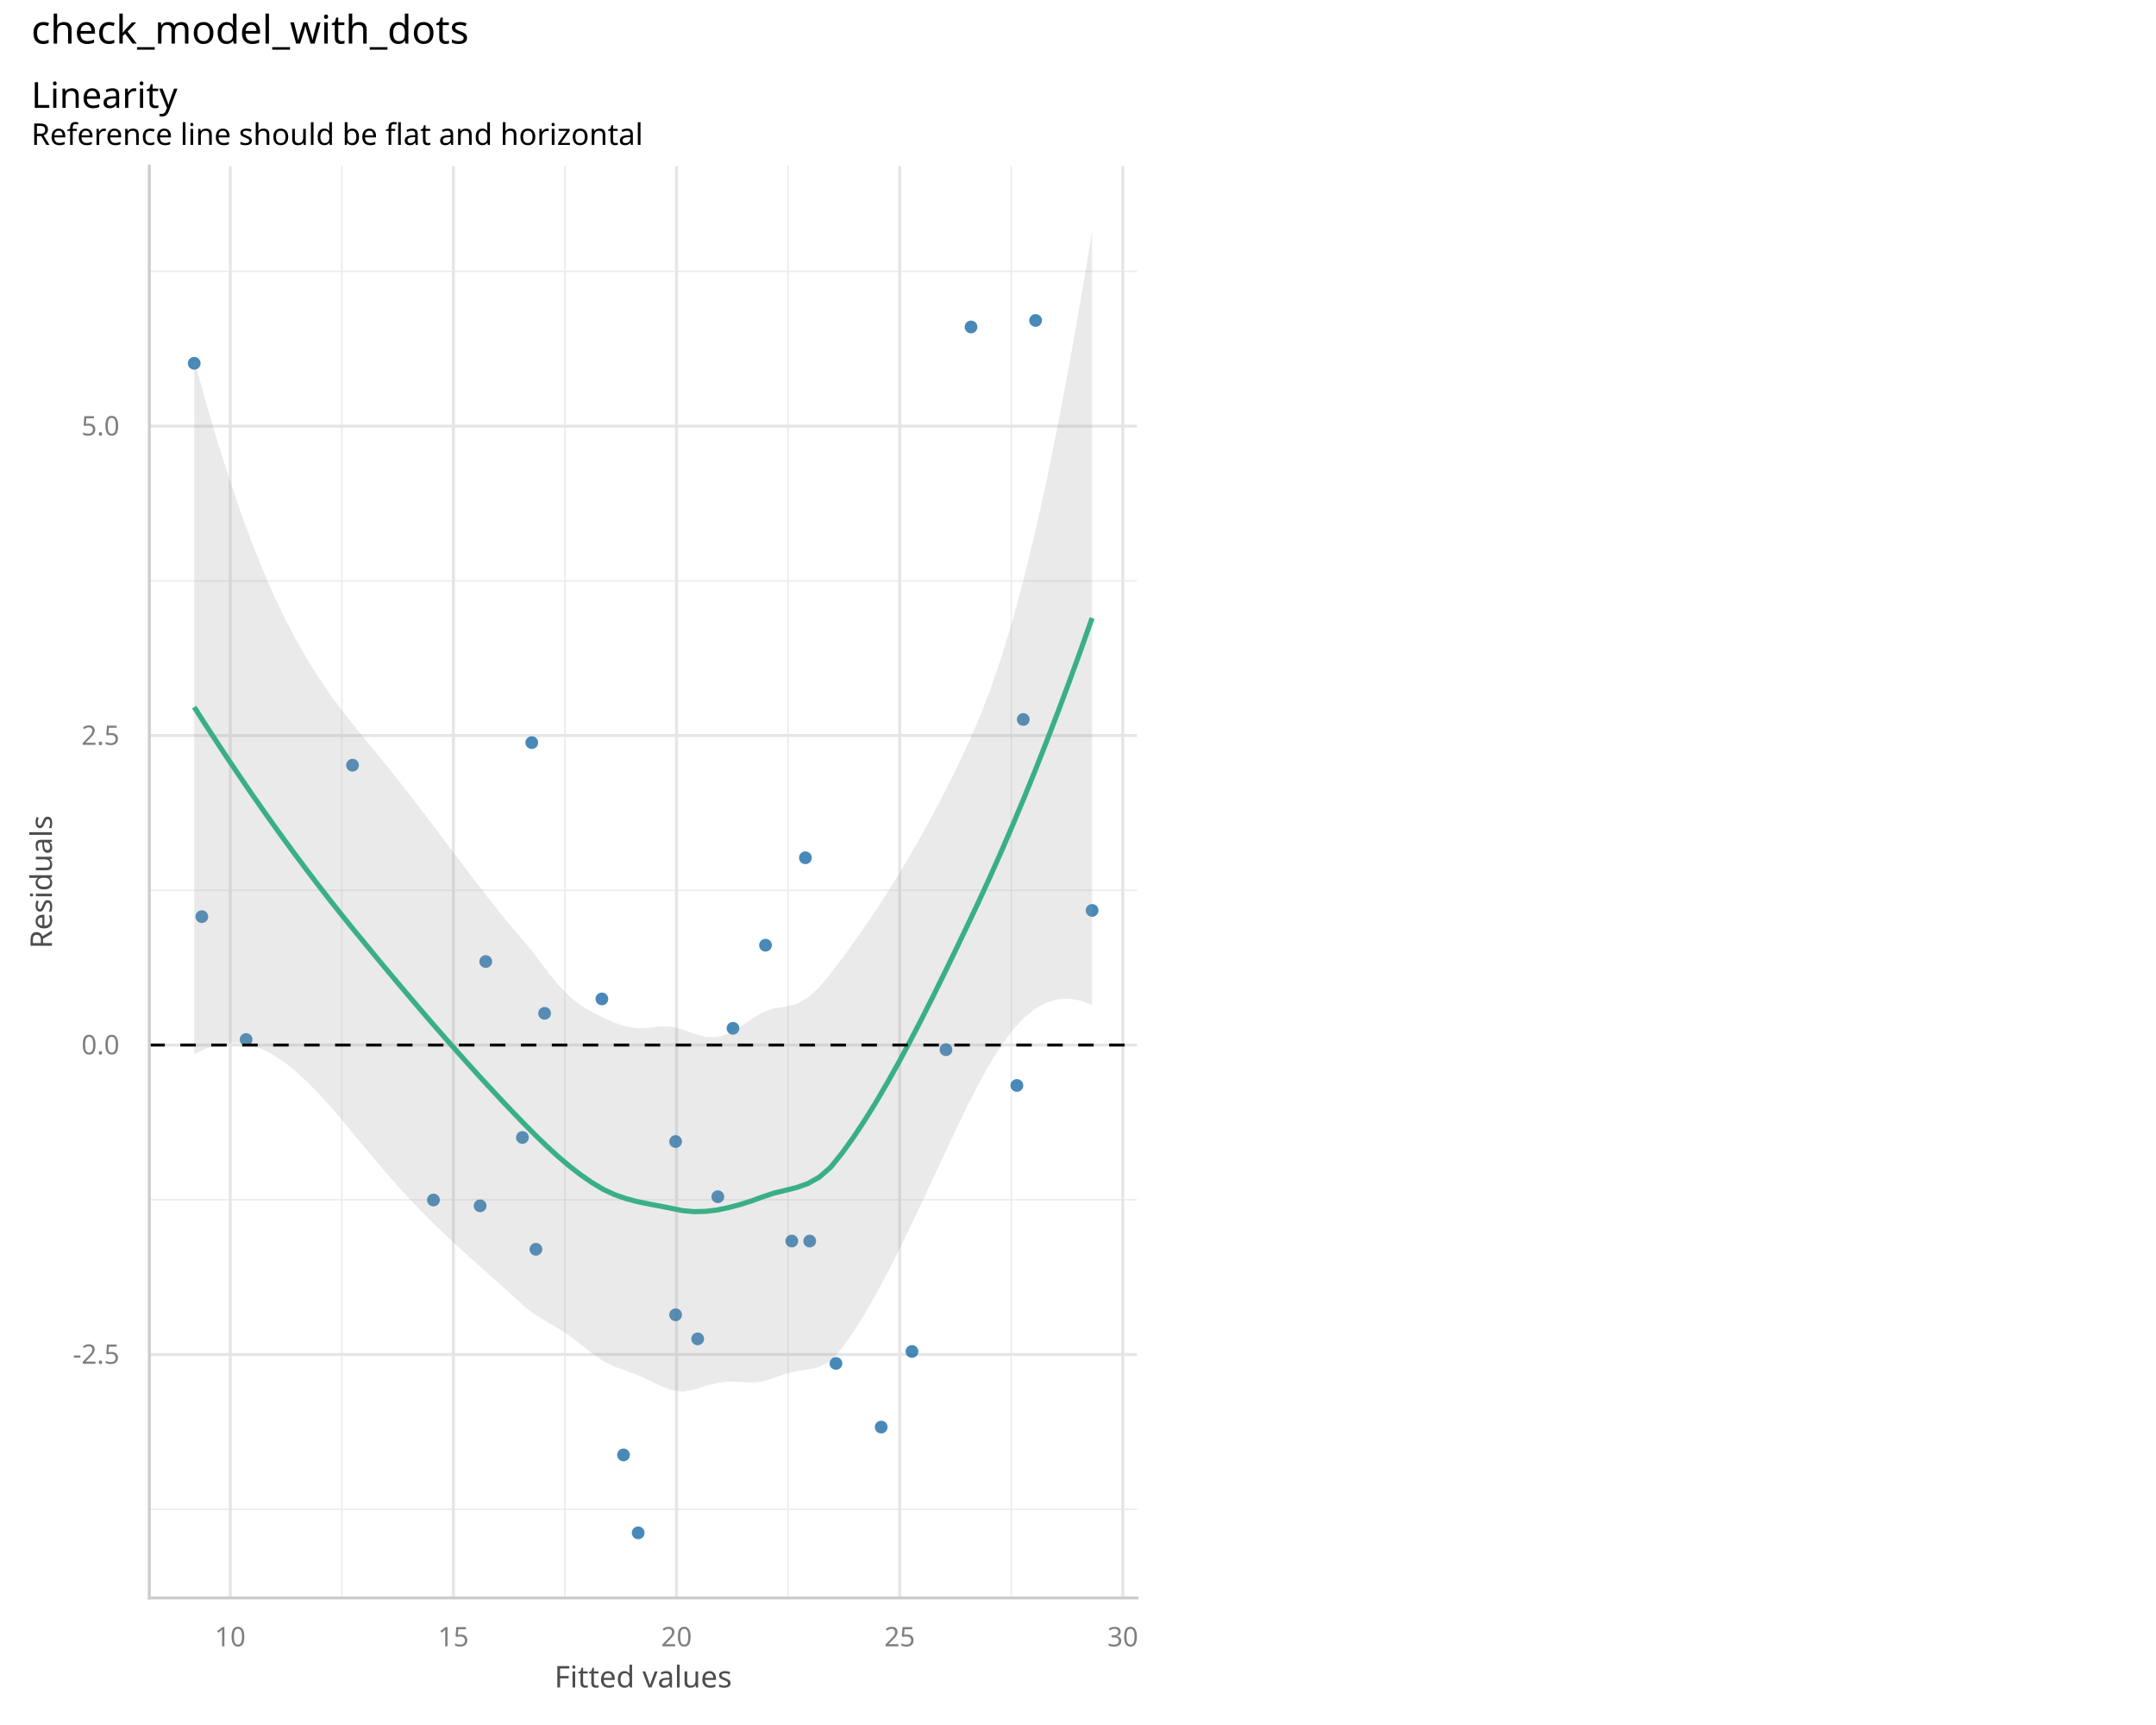
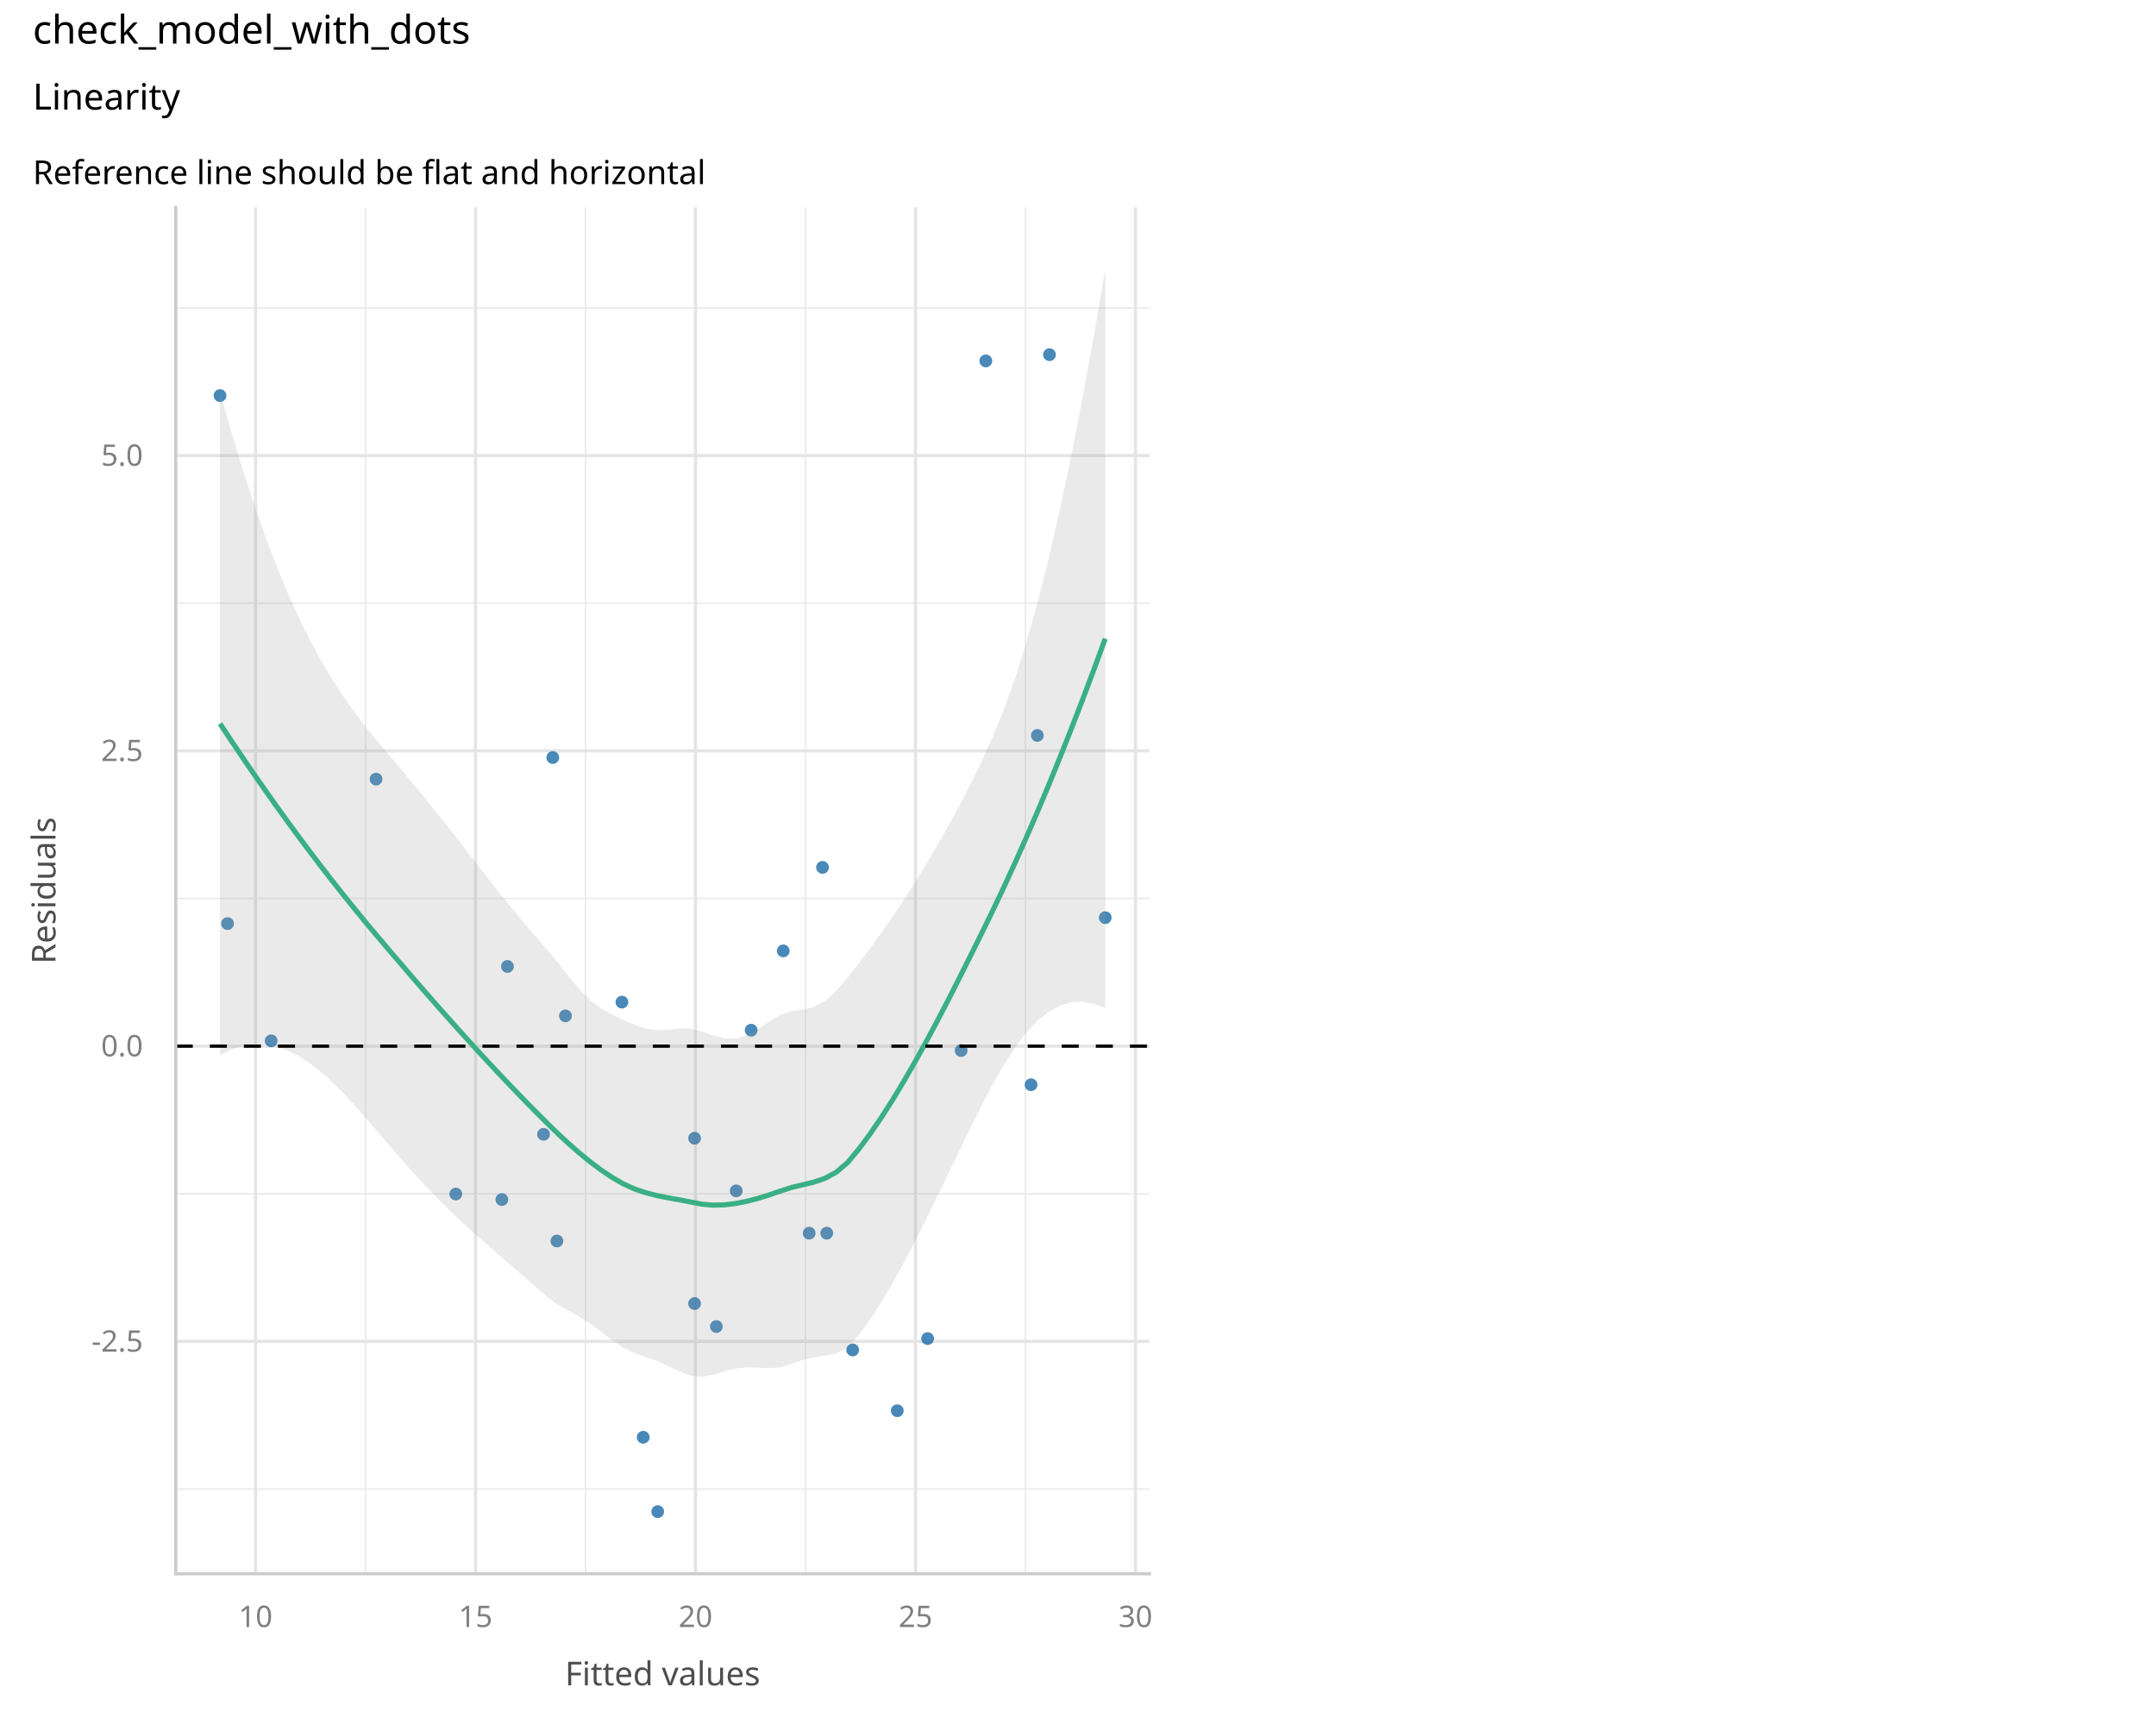
<svg xmlns="http://www.w3.org/2000/svg" class="svglite" data-engine-version="2.0" width="720.00pt" height="576.00pt" viewBox="0 0 720.00 576.00">
  <defs>
    <style type="text/css">
    .svglite line, .svglite polyline, .svglite polygon, .svglite path, .svglite rect, .svglite circle {
      fill: none;
      stroke: #000000;
      stroke-linecap: round;
      stroke-linejoin: round;
      stroke-miterlimit: 10.00;
    }
  </style>
  </defs>
  <rect width="100%" height="100%" style="stroke: none; fill: #FFFFFF;" />
  <defs>
    <clipPath id="cpMC4wMHw3MjAuMDB8MC4wMHw1NzYuMDA=">
      <rect x="0.00" y="0.00" width="720.00" height="576.00" />
    </clipPath>
  </defs>
  <g clip-path="url(#cpMC4wMHw3MjAuMDB8MC4wMHw1NzYuMDA=)">
    <rect x="0" y="0.00" width="720.00" height="576.00" style="stroke-width: 1.07; stroke: #FFFFFF; fill: #FFFFFF;" />
  </g>
  <defs>
-     <clipPath id="cpNDkuODd8NzE0LjUyfDU1LjQ0fDUzMy41OA==">
-       <rect x="49.87" y="55.44" width="664.65" height="478.13" />
+     <clipPath id="cpNTguNjl8NzE0LjUyfDY5LjIzfDUyNS41MA==">
+       <rect x="58.69" y="69.23" width="655.83" height="456.27" />
    </clipPath>
  </defs>
-   <g clip-path="url(#cpNDkuODd8NzE0LjUyfDU1LjQ0fDUzMy41OA==)">
+   <g clip-path="url(#cpNTguNjl8NzE0LjUyfDY5LjIzfDUyNS41MA==)">
</g>
  <g clip-path="url(#cpMC4wMHw3MjAuMDB8MC4wMHw1NzYuMDA=)">
</g>
  <defs>
-     <clipPath id="cpNS40OHwzODQuNjl8MjIuNzh8NTcwLjUy">
-       <rect x="5.48" y="22.78" width="379.21" height="547.74" />
+     <clipPath id="cpNS40OHwzODkuMzV8MjIuNzh8NTcwLjUy">
+       <rect x="5.48" y="22.78" width="383.87" height="547.74" />
    </clipPath>
  </defs>
-   <g clip-path="url(#cpNS40OHwzODQuNjl8MjIuNzh8NTcwLjUy)">
-     <rect x="5.48" y="22.78" width="379.21" height="547.74" style="stroke-width: 0.97; stroke: #FFFFFF; fill: #FFFFFF;" />
+   <g clip-path="url(#cpNS40OHwzODkuMzV8MjIuNzh8NTcwLjUy)">
+     <rect x="5.48" y="22.78" width="383.87" height="547.74" style="stroke-width: 1.07; stroke: #FFFFFF; fill: #FFFFFF;" />
  </g>
  <g clip-path="url(#cpMC4wMHw3MjAuMDB8MC4wMHw1NzYuMDA=)">
</g>
  <defs>
-     <clipPath id="cpNDkuODd8Mzc5LjcxfDU1LjQ0fDUzMy41OA==">
-       <rect x="49.87" y="55.44" width="329.83" height="478.13" />
+     <clipPath id="cpNTguNjl8MzgzLjg3fDY5LjIzfDUyNS41MA==">
+       <rect x="58.69" y="69.23" width="325.17" height="456.27" />
    </clipPath>
  </defs>
-   <g clip-path="url(#cpNDkuODd8Mzc5LjcxfDU1LjQ0fDUzMy41OA==)">
-     <rect x="49.87" y="55.44" width="329.83" height="478.13" style="stroke-width: 0.97; stroke: none; fill: #FFFFFF;" />
-     <polyline points="49.87,503.95 379.71,503.95 " style="stroke-width: 0.48; stroke: #EBEBEB; stroke-linecap: butt;" />
-     <polyline points="49.87,400.62 379.71,400.62 " style="stroke-width: 0.48; stroke: #EBEBEB; stroke-linecap: butt;" />
-     <polyline points="49.87,297.29 379.71,297.29 " style="stroke-width: 0.48; stroke: #EBEBEB; stroke-linecap: butt;" />
-     <polyline points="49.87,193.96 379.71,193.96 " style="stroke-width: 0.48; stroke: #EBEBEB; stroke-linecap: butt;" />
-     <polyline points="49.87,90.62 379.71,90.62 " style="stroke-width: 0.48; stroke: #EBEBEB; stroke-linecap: butt;" />
-     <polyline points="114.16,533.58 114.16,55.44 " style="stroke-width: 0.48; stroke: #EBEBEB; stroke-linecap: butt;" />
-     <polyline points="188.67,533.58 188.67,55.44 " style="stroke-width: 0.48; stroke: #EBEBEB; stroke-linecap: butt;" />
-     <polyline points="263.19,533.58 263.19,55.44 " style="stroke-width: 0.48; stroke: #EBEBEB; stroke-linecap: butt;" />
-     <polyline points="337.70,533.58 337.70,55.44 " style="stroke-width: 0.48; stroke: #EBEBEB; stroke-linecap: butt;" />
-     <polyline points="49.87,452.28 379.71,452.28 " style="stroke-width: 0.97; stroke: #E5E5E5; stroke-linecap: butt;" />
-     <polyline points="49.87,348.95 379.71,348.95 " style="stroke-width: 0.97; stroke: #E5E5E5; stroke-linecap: butt;" />
-     <polyline points="49.87,245.62 379.71,245.62 " style="stroke-width: 0.97; stroke: #E5E5E5; stroke-linecap: butt;" />
-     <polyline points="49.87,142.29 379.71,142.29 " style="stroke-width: 0.97; stroke: #E5E5E5; stroke-linecap: butt;" />
-     <polyline points="76.90,533.58 76.90,55.44 " style="stroke-width: 0.97; stroke: #E5E5E5; stroke-linecap: butt;" />
-     <polyline points="151.41,533.58 151.41,55.44 " style="stroke-width: 0.97; stroke: #E5E5E5; stroke-linecap: butt;" />
-     <polyline points="225.93,533.58 225.93,55.44 " style="stroke-width: 0.97; stroke: #E5E5E5; stroke-linecap: butt;" />
-     <polyline points="300.45,533.58 300.45,55.44 " style="stroke-width: 0.97; stroke: #E5E5E5; stroke-linecap: butt;" />
-     <polyline points="374.96,533.58 374.96,55.44 " style="stroke-width: 0.97; stroke: #E5E5E5; stroke-linecap: butt;" />
-     <circle cx="279.17" cy="455.27" r="2.13" style="stroke-width: 0.00; stroke: none; fill: #1B6CA8; fill-opacity: 0.80;" />
-     <circle cx="264.43" cy="414.40" r="2.13" style="stroke-width: 0.00; stroke: none; fill: #1B6CA8; fill-opacity: 0.80;" />
-     <circle cx="304.56" cy="451.28" r="2.13" style="stroke-width: 0.00; stroke: none; fill: #1B6CA8; fill-opacity: 0.80;" />
-     <circle cx="244.78" cy="343.37" r="2.13" style="stroke-width: 0.00; stroke: none; fill: #1B6CA8; fill-opacity: 0.80;" />
-     <circle cx="201.00" cy="333.55" r="2.13" style="stroke-width: 0.00; stroke: none; fill: #1B6CA8; fill-opacity: 0.80;" />
-     <circle cx="232.99" cy="447.07" r="2.13" style="stroke-width: 0.00; stroke: none; fill: #1B6CA8; fill-opacity: 0.80;" />
-     <circle cx="160.34" cy="402.64" r="2.13" style="stroke-width: 0.00; stroke: none; fill: #1B6CA8; fill-opacity: 0.80;" />
-     <circle cx="268.96" cy="286.42" r="2.13" style="stroke-width: 0.00; stroke: none; fill: #1B6CA8; fill-opacity: 0.80;" />
-     <circle cx="255.64" cy="315.62" r="2.13" style="stroke-width: 0.00; stroke: none; fill: #1B6CA8; fill-opacity: 0.80;" />
-     <circle cx="225.62" cy="381.17" r="2.13" style="stroke-width: 0.00; stroke: none; fill: #1B6CA8; fill-opacity: 0.80;" />
-     <circle cx="225.62" cy="439.03" r="2.13" style="stroke-width: 0.00; stroke: none; fill: #1B6CA8; fill-opacity: 0.80;" />
-     <circle cx="162.22" cy="321.07" r="2.13" style="stroke-width: 0.00; stroke: none; fill: #1B6CA8; fill-opacity: 0.80;" />
-     <circle cx="181.87" cy="338.36" r="2.13" style="stroke-width: 0.00; stroke: none; fill: #1B6CA8; fill-opacity: 0.80;" />
-     <circle cx="178.98" cy="417.15" r="2.13" style="stroke-width: 0.00; stroke: none; fill: #1B6CA8; fill-opacity: 0.80;" />
-     <circle cx="82.19" cy="347.10" r="2.13" style="stroke-width: 0.00; stroke: none; fill: #1B6CA8; fill-opacity: 0.80;" />
-     <circle cx="67.40" cy="306.08" r="2.13" style="stroke-width: 0.00; stroke: none; fill: #1B6CA8; fill-opacity: 0.80;" />
-     <circle cx="64.86" cy="121.31" r="2.13" style="stroke-width: 0.00; stroke: none; fill: #1B6CA8; fill-opacity: 0.80;" />
-     <circle cx="324.28" cy="109.18" r="2.13" style="stroke-width: 0.00; stroke: none; fill: #1B6CA8; fill-opacity: 0.80;" />
-     <circle cx="364.71" cy="304.00" r="2.13" style="stroke-width: 0.00; stroke: none; fill: #1B6CA8; fill-opacity: 0.80;" />
-     <circle cx="345.84" cy="107.00" r="2.13" style="stroke-width: 0.00; stroke: none; fill: #1B6CA8; fill-opacity: 0.80;" />
-     <circle cx="294.28" cy="476.52" r="2.13" style="stroke-width: 0.00; stroke: none; fill: #1B6CA8; fill-opacity: 0.80;" />
-     <circle cx="208.22" cy="485.82" r="2.13" style="stroke-width: 0.00; stroke: none; fill: #1B6CA8; fill-opacity: 0.80;" />
-     <circle cx="213.13" cy="511.84" r="2.13" style="stroke-width: 0.00; stroke: none; fill: #1B6CA8; fill-opacity: 0.80;" />
-     <circle cx="144.74" cy="400.70" r="2.13" style="stroke-width: 0.00; stroke: none; fill: #1B6CA8; fill-opacity: 0.80;" />
-     <circle cx="177.59" cy="247.97" r="2.13" style="stroke-width: 0.00; stroke: none; fill: #1B6CA8; fill-opacity: 0.80;" />
-     <circle cx="339.59" cy="362.45" r="2.13" style="stroke-width: 0.00; stroke: none; fill: #1B6CA8; fill-opacity: 0.80;" />
-     <circle cx="315.91" cy="350.50" r="2.13" style="stroke-width: 0.00; stroke: none; fill: #1B6CA8; fill-opacity: 0.80;" />
-     <circle cx="341.72" cy="240.24" r="2.13" style="stroke-width: 0.00; stroke: none; fill: #1B6CA8; fill-opacity: 0.80;" />
-     <circle cx="174.46" cy="379.81" r="2.13" style="stroke-width: 0.00; stroke: none; fill: #1B6CA8; fill-opacity: 0.80;" />
-     <circle cx="239.72" cy="399.60" r="2.13" style="stroke-width: 0.00; stroke: none; fill: #1B6CA8; fill-opacity: 0.80;" />
-     <circle cx="117.73" cy="255.52" r="2.13" style="stroke-width: 0.00; stroke: none; fill: #1B6CA8; fill-opacity: 0.80;" />
-     <circle cx="270.40" cy="414.41" r="2.13" style="stroke-width: 0.00; stroke: none; fill: #1B6CA8; fill-opacity: 0.80;" />
-     <polygon points="64.86,120.18 68.66,133.94 72.46,146.85 76.25,158.92 80.05,170.13 83.84,180.49 87.64,190.02 91.43,198.74 95.23,206.70 99.02,213.94 102.82,220.54 106.62,226.56 110.41,232.09 114.21,237.22 118.00,242.01 121.80,246.67 125.59,251.32 129.39,256.02 133.18,260.79 136.98,265.63 140.78,270.55 144.57,275.53 148.37,280.56 152.16,285.60 155.96,290.63 159.75,295.61 163.55,300.49 167.34,305.25 171.14,309.83 174.94,314.20 178.73,318.95 182.53,324.00 186.32,328.74 190.12,332.69 193.91,335.69 197.71,337.92 201.50,339.79 205.30,341.51 209.10,342.79 212.89,343.34 216.69,343.19 220.48,342.77 224.28,342.79 228.07,343.83 231.87,345.21 235.66,346.22 239.46,346.30 243.26,345.19 247.05,343.03 250.85,340.39 254.64,338.02 258.44,336.71 262.23,336.18 266.03,335.24 269.82,333.10 273.62,329.61 277.42,325.08 281.21,320.03 285.01,314.80 288.80,309.40 292.60,303.79 296.39,297.94 300.19,291.83 303.98,285.46 307.78,278.80 311.58,271.87 315.37,264.63 319.17,257.06 322.96,249.06 326.76,240.42 330.55,230.69 334.35,219.66 338.14,207.17 341.94,193.14 345.74,177.54 349.53,160.37 353.33,141.69 357.12,121.56 360.92,100.03 364.71,77.18 364.71,335.57 360.92,334.12 357.12,333.46 353.33,333.64 349.53,334.74 345.74,336.80 341.94,339.89 338.14,344.02 334.35,349.16 330.55,355.22 326.76,362.05 322.96,369.46 319.17,377.31 315.37,385.39 311.58,393.56 307.78,401.68 303.98,409.68 300.19,417.46 296.39,424.94 292.60,432.05 288.80,438.67 285.01,444.71 281.21,450.06 277.42,454.39 273.62,456.49 269.82,457.27 266.03,457.83 262.23,458.77 258.44,460.09 254.64,461.32 250.85,461.66 247.05,461.45 243.26,461.34 239.46,461.76 235.66,462.77 231.87,463.97 228.07,464.68 224.28,464.19 220.48,462.71 216.69,460.87 212.89,459.15 209.10,457.72 205.30,456.35 201.50,454.53 197.71,451.88 193.91,448.86 190.12,445.98 186.32,443.49 182.53,441.30 178.73,439.02 174.94,436.10 171.14,432.59 167.34,429.16 163.55,425.78 159.75,422.41 155.96,419.01 152.16,415.55 148.37,412.00 144.57,408.33 140.78,404.52 136.98,400.56 133.18,396.44 129.39,392.16 125.59,387.73 121.80,383.20 118.00,378.60 114.21,374.02 110.41,369.59 106.62,365.39 102.82,361.48 99.02,357.96 95.23,354.90 91.43,352.36 87.64,350.39 83.84,349.05 80.05,348.34 76.25,348.28 72.46,348.89 68.66,350.15 64.86,352.06 " style="stroke-width: 0.00; stroke: none; stroke-linecap: butt; fill: #999999; fill-opacity: 0.20;" />
-     <polyline points="64.86,120.18 68.66,133.94 72.46,146.85 76.25,158.92 80.05,170.13 83.84,180.49 87.64,190.02 91.43,198.74 95.23,206.70 99.02,213.94 102.82,220.54 106.62,226.56 110.41,232.09 114.21,237.22 118.00,242.01 121.80,246.67 125.59,251.32 129.39,256.02 133.18,260.79 136.98,265.63 140.78,270.55 144.57,275.53 148.37,280.56 152.16,285.60 155.96,290.63 159.75,295.61 163.55,300.49 167.34,305.25 171.14,309.83 174.94,314.20 178.73,318.95 182.53,324.00 186.32,328.74 190.12,332.69 193.91,335.69 197.71,337.92 201.50,339.79 205.30,341.51 209.10,342.79 212.89,343.34 216.69,343.19 220.48,342.77 224.28,342.79 228.07,343.83 231.87,345.21 235.66,346.22 239.46,346.30 243.26,345.19 247.05,343.03 250.85,340.39 254.64,338.02 258.44,336.71 262.23,336.18 266.03,335.24 269.82,333.10 273.62,329.61 277.42,325.08 281.21,320.03 285.01,314.80 288.80,309.40 292.60,303.79 296.39,297.94 300.19,291.83 303.98,285.46 307.78,278.80 311.58,271.87 315.37,264.63 319.17,257.06 322.96,249.06 326.76,240.42 330.55,230.69 334.35,219.66 338.14,207.17 341.94,193.14 345.74,177.54 349.53,160.37 353.33,141.69 357.12,121.56 360.92,100.03 364.71,77.18 " style="stroke-width: 1.71; stroke: none; stroke-linecap: butt;" />
-     <polyline points="364.71,335.57 360.92,334.12 357.12,333.46 353.33,333.64 349.53,334.74 345.74,336.80 341.94,339.89 338.14,344.02 334.35,349.16 330.55,355.22 326.76,362.05 322.96,369.46 319.17,377.31 315.37,385.39 311.58,393.56 307.78,401.68 303.98,409.68 300.19,417.46 296.39,424.94 292.60,432.05 288.80,438.67 285.01,444.71 281.21,450.06 277.42,454.39 273.62,456.49 269.82,457.27 266.03,457.83 262.23,458.77 258.44,460.09 254.64,461.32 250.85,461.66 247.05,461.45 243.26,461.34 239.46,461.76 235.66,462.77 231.87,463.97 228.07,464.68 224.28,464.19 220.48,462.71 216.69,460.87 212.89,459.15 209.10,457.72 205.30,456.35 201.50,454.53 197.71,451.88 193.91,448.86 190.12,445.98 186.32,443.49 182.53,441.30 178.73,439.02 174.94,436.10 171.14,432.59 167.34,429.16 163.55,425.78 159.75,422.41 155.96,419.01 152.16,415.55 148.37,412.00 144.57,408.33 140.78,404.52 136.98,400.56 133.18,396.44 129.39,392.16 125.59,387.73 121.80,383.20 118.00,378.60 114.21,374.02 110.41,369.59 106.62,365.39 102.82,361.48 99.02,357.96 95.23,354.90 91.43,352.36 87.64,350.39 83.84,349.05 80.05,348.34 76.25,348.28 72.46,348.89 68.66,350.15 64.86,352.06 " style="stroke-width: 1.71; stroke: none; stroke-linecap: butt;" />
-     <polyline points="64.86,236.12 68.66,242.04 72.46,247.87 76.25,253.60 80.05,259.23 83.84,264.77 87.64,270.21 91.43,275.55 95.23,280.80 99.02,285.95 102.82,291.01 106.62,295.97 110.41,300.84 114.21,305.62 118.00,310.31 121.80,314.93 125.59,319.53 129.39,324.09 133.18,328.61 136.98,333.09 140.78,337.54 144.57,341.93 148.37,346.28 152.16,350.57 155.96,354.82 159.75,359.01 163.55,363.14 167.34,367.21 171.14,371.21 174.94,375.15 178.73,378.98 182.53,382.65 186.32,386.12 190.12,389.34 193.91,392.28 197.71,394.90 201.50,397.16 205.30,398.93 209.10,400.25 212.89,401.24 216.69,402.03 220.48,402.74 224.28,403.49 228.07,404.26 231.87,404.59 235.66,404.49 239.46,404.03 243.26,403.26 247.05,402.24 250.85,401.03 254.64,399.67 258.44,398.40 262.23,397.48 266.03,396.53 269.82,395.19 273.62,393.05 277.42,389.73 281.21,385.04 285.01,379.76 288.80,374.04 292.60,367.92 296.39,361.44 300.19,354.65 303.98,347.57 307.78,340.24 311.58,332.71 315.37,325.01 319.17,317.18 322.96,309.26 326.76,301.23 330.55,292.96 334.35,284.41 338.14,275.60 341.94,266.52 345.74,257.17 349.53,247.55 353.33,237.66 357.12,227.51 360.92,217.08 364.71,206.37 " style="stroke-width: 1.71; stroke: #3AAF85; stroke-linecap: butt;" />
-     <line x1="49.87" y1="348.95" x2="379.71" y2="348.95" style="stroke-width: 0.97; stroke-dasharray: 5.17,5.17; stroke-linecap: butt;" />
+   <g clip-path="url(#cpNTguNjl8MzgzLjg3fDY5LjIzfDUyNS41MA==)">
+     <rect x="58.69" y="69.23" width="325.17" height="456.27" style="stroke-width: 1.07; stroke: none; fill: #FFFFFF;" />
+     <polyline points="58.69,497.22 383.87,497.22 " style="stroke-width: 0.53; stroke: #EBEBEB; stroke-linecap: butt;" />
+     <polyline points="58.69,398.62 383.87,398.62 " style="stroke-width: 0.53; stroke: #EBEBEB; stroke-linecap: butt;" />
+     <polyline points="58.69,300.01 383.87,300.01 " style="stroke-width: 0.53; stroke: #EBEBEB; stroke-linecap: butt;" />
+     <polyline points="58.69,201.41 383.87,201.41 " style="stroke-width: 0.53; stroke: #EBEBEB; stroke-linecap: butt;" />
+     <polyline points="58.69,102.80 383.87,102.80 " style="stroke-width: 0.53; stroke: #EBEBEB; stroke-linecap: butt;" />
+     <polyline points="122.07,525.50 122.07,69.23 " style="stroke-width: 0.53; stroke: #EBEBEB; stroke-linecap: butt;" />
+     <polyline points="195.53,525.50 195.53,69.23 " style="stroke-width: 0.53; stroke: #EBEBEB; stroke-linecap: butt;" />
+     <polyline points="269.00,525.50 269.00,69.23 " style="stroke-width: 0.53; stroke: #EBEBEB; stroke-linecap: butt;" />
+     <polyline points="342.46,525.50 342.46,69.23 " style="stroke-width: 0.53; stroke: #EBEBEB; stroke-linecap: butt;" />
+     <polyline points="58.69,447.92 383.87,447.92 " style="stroke-width: 1.07; stroke: #E5E5E5; stroke-linecap: butt;" />
+     <polyline points="58.69,349.32 383.87,349.32 " style="stroke-width: 1.07; stroke: #E5E5E5; stroke-linecap: butt;" />
+     <polyline points="58.69,250.71 383.87,250.71 " style="stroke-width: 1.07; stroke: #E5E5E5; stroke-linecap: butt;" />
+     <polyline points="58.69,152.11 383.87,152.11 " style="stroke-width: 1.07; stroke: #E5E5E5; stroke-linecap: butt;" />
+     <polyline points="85.34,525.50 85.34,69.23 " style="stroke-width: 1.07; stroke: #E5E5E5; stroke-linecap: butt;" />
+     <polyline points="158.80,525.50 158.80,69.23 " style="stroke-width: 1.07; stroke: #E5E5E5; stroke-linecap: butt;" />
+     <polyline points="232.26,525.50 232.26,69.23 " style="stroke-width: 1.07; stroke: #E5E5E5; stroke-linecap: butt;" />
+     <polyline points="305.73,525.50 305.73,69.23 " style="stroke-width: 1.07; stroke: #E5E5E5; stroke-linecap: butt;" />
+     <polyline points="379.19,525.50 379.19,69.23 " style="stroke-width: 1.07; stroke: #E5E5E5; stroke-linecap: butt;" />
+     <circle cx="284.75" cy="450.77" r="2.13" style="stroke-width: 0.00; stroke: none; fill: #1B6CA8; fill-opacity: 0.80;" />
+     <circle cx="270.22" cy="411.77" r="2.13" style="stroke-width: 0.00; stroke: none; fill: #1B6CA8; fill-opacity: 0.80;" />
+     <circle cx="309.78" cy="446.97" r="2.13" style="stroke-width: 0.00; stroke: none; fill: #1B6CA8; fill-opacity: 0.80;" />
+     <circle cx="250.85" cy="343.99" r="2.13" style="stroke-width: 0.00; stroke: none; fill: #1B6CA8; fill-opacity: 0.80;" />
+     <circle cx="207.69" cy="334.62" r="2.13" style="stroke-width: 0.00; stroke: none; fill: #1B6CA8; fill-opacity: 0.80;" />
+     <circle cx="239.23" cy="442.95" r="2.13" style="stroke-width: 0.00; stroke: none; fill: #1B6CA8; fill-opacity: 0.80;" />
+     <circle cx="167.60" cy="400.55" r="2.13" style="stroke-width: 0.00; stroke: none; fill: #1B6CA8; fill-opacity: 0.80;" />
+     <circle cx="274.68" cy="289.64" r="2.13" style="stroke-width: 0.00; stroke: none; fill: #1B6CA8; fill-opacity: 0.80;" />
+     <circle cx="261.56" cy="317.51" r="2.13" style="stroke-width: 0.00; stroke: none; fill: #1B6CA8; fill-opacity: 0.80;" />
+     <circle cx="231.96" cy="380.06" r="2.13" style="stroke-width: 0.00; stroke: none; fill: #1B6CA8; fill-opacity: 0.80;" />
+     <circle cx="231.96" cy="435.28" r="2.13" style="stroke-width: 0.00; stroke: none; fill: #1B6CA8; fill-opacity: 0.80;" />
+     <circle cx="169.46" cy="322.71" r="2.13" style="stroke-width: 0.00; stroke: none; fill: #1B6CA8; fill-opacity: 0.80;" />
+     <circle cx="188.83" cy="339.21" r="2.13" style="stroke-width: 0.00; stroke: none; fill: #1B6CA8; fill-opacity: 0.80;" />
+     <circle cx="185.98" cy="414.39" r="2.13" style="stroke-width: 0.00; stroke: none; fill: #1B6CA8; fill-opacity: 0.80;" />
+     <circle cx="90.56" cy="347.55" r="2.13" style="stroke-width: 0.00; stroke: none; fill: #1B6CA8; fill-opacity: 0.80;" />
+     <circle cx="75.98" cy="308.40" r="2.13" style="stroke-width: 0.00; stroke: none; fill: #1B6CA8; fill-opacity: 0.80;" />
+     <circle cx="73.47" cy="132.09" r="2.13" style="stroke-width: 0.00; stroke: none; fill: #1B6CA8; fill-opacity: 0.80;" />
+     <circle cx="329.22" cy="120.51" r="2.13" style="stroke-width: 0.00; stroke: none; fill: #1B6CA8; fill-opacity: 0.80;" />
+     <circle cx="369.09" cy="306.42" r="2.13" style="stroke-width: 0.00; stroke: none; fill: #1B6CA8; fill-opacity: 0.80;" />
+     <circle cx="350.48" cy="118.43" r="2.13" style="stroke-width: 0.00; stroke: none; fill: #1B6CA8; fill-opacity: 0.80;" />
+     <circle cx="299.65" cy="471.05" r="2.13" style="stroke-width: 0.00; stroke: none; fill: #1B6CA8; fill-opacity: 0.80;" />
+     <circle cx="214.80" cy="479.92" r="2.13" style="stroke-width: 0.00; stroke: none; fill: #1B6CA8; fill-opacity: 0.80;" />
+     <circle cx="219.64" cy="504.76" r="2.13" style="stroke-width: 0.00; stroke: none; fill: #1B6CA8; fill-opacity: 0.80;" />
+     <circle cx="152.22" cy="398.70" r="2.13" style="stroke-width: 0.00; stroke: none; fill: #1B6CA8; fill-opacity: 0.80;" />
+     <circle cx="184.61" cy="252.95" r="2.13" style="stroke-width: 0.00; stroke: none; fill: #1B6CA8; fill-opacity: 0.80;" />
+     <circle cx="344.32" cy="362.20" r="2.13" style="stroke-width: 0.00; stroke: none; fill: #1B6CA8; fill-opacity: 0.80;" />
+     <circle cx="320.97" cy="350.79" r="2.13" style="stroke-width: 0.00; stroke: none; fill: #1B6CA8; fill-opacity: 0.80;" />
+     <circle cx="346.42" cy="245.57" r="2.13" style="stroke-width: 0.00; stroke: none; fill: #1B6CA8; fill-opacity: 0.80;" />
+     <circle cx="181.52" cy="378.76" r="2.13" style="stroke-width: 0.00; stroke: none; fill: #1B6CA8; fill-opacity: 0.80;" />
+     <circle cx="245.86" cy="397.65" r="2.13" style="stroke-width: 0.00; stroke: none; fill: #1B6CA8; fill-opacity: 0.80;" />
+     <circle cx="125.59" cy="260.16" r="2.13" style="stroke-width: 0.00; stroke: none; fill: #1B6CA8; fill-opacity: 0.80;" />
+     <circle cx="276.10" cy="411.78" r="2.13" style="stroke-width: 0.00; stroke: none; fill: #1B6CA8; fill-opacity: 0.80;" />
+     <polygon points="73.47,131.01 77.22,144.14 80.96,156.46 84.70,167.97 88.44,178.67 92.18,188.56 95.93,197.65 99.67,205.98 103.41,213.57 107.15,220.48 110.89,226.77 114.64,232.52 118.38,237.80 122.12,242.69 125.86,247.27 129.60,251.71 133.35,256.15 137.09,260.64 140.83,265.18 144.57,269.81 148.31,274.50 152.06,279.26 155.80,284.05 159.54,288.86 163.28,293.66 167.02,298.41 170.76,303.08 174.51,307.61 178.25,311.99 181.99,316.16 185.73,320.68 189.47,325.50 193.22,330.03 196.96,333.80 200.70,336.66 204.44,338.79 208.18,340.57 211.93,342.22 215.67,343.43 219.41,343.96 223.15,343.82 226.89,343.41 230.64,343.44 234.38,344.43 238.12,345.74 241.86,346.71 245.60,346.79 249.35,345.72 253.09,343.67 256.83,341.14 260.57,338.88 264.31,337.64 268.06,337.13 271.80,336.23 275.54,334.19 279.28,330.86 283.02,326.54 286.76,321.71 290.51,316.73 294.25,311.58 297.99,306.22 301.73,300.64 305.47,294.81 309.22,288.72 312.96,282.38 316.70,275.76 320.44,268.86 324.18,261.63 327.93,253.99 331.67,245.75 335.41,236.47 339.15,225.94 342.89,214.02 346.64,200.63 350.38,185.74 354.12,169.36 357.86,151.53 361.60,132.32 365.35,111.78 369.09,89.97 369.09,336.55 365.35,335.17 361.60,334.53 357.86,334.71 354.12,335.75 350.38,337.72 346.64,340.67 342.89,344.61 339.15,349.51 335.41,355.30 331.67,361.81 327.93,368.89 324.18,376.38 320.44,384.09 316.70,391.88 312.96,399.64 309.22,407.27 305.47,414.69 301.73,421.83 297.99,428.61 294.25,434.93 290.51,440.70 286.76,445.80 283.02,449.93 279.28,451.94 275.54,452.69 271.80,453.22 268.06,454.12 264.31,455.37 260.57,456.55 256.83,456.88 253.09,456.67 249.35,456.57 245.60,456.97 241.86,457.93 238.12,459.07 234.38,459.75 230.64,459.29 226.89,457.87 223.15,456.12 219.41,454.48 215.67,453.11 211.93,451.80 208.18,450.06 204.44,447.54 200.70,444.66 196.96,441.91 193.22,439.53 189.47,437.45 185.73,435.27 181.99,432.48 178.25,429.13 174.51,425.86 170.76,422.63 167.02,419.41 163.28,416.17 159.54,412.87 155.80,409.48 152.06,405.98 148.31,402.34 144.57,398.56 140.83,394.63 137.09,390.55 133.35,386.33 129.60,382.00 125.86,377.61 122.12,373.24 118.38,369.01 114.64,365.00 110.89,361.27 107.15,357.91 103.41,354.99 99.67,352.57 95.93,350.69 92.18,349.41 88.44,348.73 84.70,348.68 80.96,349.26 77.22,350.46 73.47,352.28 " style="stroke-width: 0.00; stroke: none; stroke-linecap: butt; fill: #999999; fill-opacity: 0.20;" />
+     <polyline points="73.47,131.01 77.22,144.14 80.96,156.46 84.70,167.97 88.44,178.67 92.18,188.56 95.93,197.65 99.67,205.98 103.41,213.57 107.15,220.48 110.89,226.77 114.64,232.52 118.38,237.80 122.12,242.69 125.86,247.27 129.60,251.71 133.35,256.15 137.09,260.64 140.83,265.18 144.57,269.81 148.31,274.50 152.06,279.26 155.80,284.05 159.54,288.86 163.28,293.66 167.02,298.41 170.76,303.08 174.51,307.61 178.25,311.99 181.99,316.16 185.73,320.68 189.47,325.50 193.22,330.03 196.96,333.80 200.70,336.66 204.44,338.79 208.18,340.57 211.93,342.22 215.67,343.43 219.41,343.96 223.15,343.82 226.89,343.41 230.64,343.44 234.38,344.43 238.12,345.74 241.86,346.71 245.60,346.79 249.35,345.72 253.09,343.67 256.83,341.14 260.57,338.88 264.31,337.64 268.06,337.13 271.80,336.23 275.54,334.19 279.28,330.86 283.02,326.54 286.76,321.71 290.51,316.73 294.25,311.58 297.99,306.22 301.73,300.64 305.47,294.81 309.22,288.72 312.96,282.38 316.70,275.76 320.44,268.86 324.18,261.63 327.93,253.99 331.67,245.75 335.41,236.47 339.15,225.94 342.89,214.02 346.64,200.63 350.38,185.74 354.12,169.36 357.86,151.53 361.60,132.32 365.35,111.78 369.09,89.97 " style="stroke-width: 1.71; stroke: none; stroke-linecap: butt;" />
+     <polyline points="369.09,336.55 365.35,335.17 361.60,334.53 357.86,334.71 354.12,335.75 350.38,337.72 346.64,340.67 342.89,344.61 339.15,349.51 335.41,355.30 331.67,361.81 327.93,368.89 324.18,376.38 320.44,384.09 316.70,391.88 312.96,399.64 309.22,407.27 305.47,414.69 301.73,421.83 297.99,428.61 294.25,434.93 290.51,440.70 286.76,445.80 283.02,449.93 279.28,451.94 275.54,452.69 271.80,453.22 268.06,454.12 264.31,455.37 260.57,456.55 256.83,456.88 253.09,456.67 249.35,456.57 245.60,456.97 241.86,457.93 238.12,459.07 234.38,459.75 230.64,459.29 226.89,457.87 223.15,456.12 219.41,454.48 215.67,453.11 211.93,451.80 208.18,450.06 204.44,447.54 200.70,444.66 196.96,441.91 193.22,439.53 189.47,437.45 185.73,435.27 181.99,432.48 178.25,429.13 174.51,425.86 170.76,422.63 167.02,419.41 163.28,416.17 159.54,412.87 155.80,409.48 152.06,405.98 148.31,402.34 144.57,398.56 140.83,394.63 137.09,390.55 133.35,386.33 129.60,382.00 125.86,377.61 122.12,373.24 118.38,369.01 114.64,365.00 110.89,361.27 107.15,357.91 103.41,354.99 99.67,352.57 95.93,350.69 92.18,349.41 88.44,348.73 84.70,348.68 80.96,349.26 77.22,350.46 73.47,352.28 " style="stroke-width: 1.71; stroke: none; stroke-linecap: butt;" />
+     <polyline points="73.47,241.64 77.22,247.30 80.96,252.86 84.70,258.33 88.44,263.70 92.18,268.98 95.93,274.17 99.67,279.27 103.41,284.28 107.15,289.20 110.89,294.02 114.64,298.76 118.38,303.41 122.12,307.97 125.86,312.44 129.60,316.85 133.35,321.24 137.09,325.59 140.83,329.91 144.57,334.18 148.31,338.42 152.06,342.62 155.80,346.76 159.54,350.87 163.28,354.92 167.02,358.91 170.76,362.85 174.51,366.74 178.25,370.56 181.99,374.32 185.73,377.98 189.47,381.48 193.22,384.78 196.96,387.85 200.70,390.66 204.44,393.16 208.18,395.32 211.93,397.01 215.67,398.27 219.41,399.22 223.15,399.97 226.89,400.64 230.64,401.36 234.38,402.09 238.12,402.41 241.86,402.32 245.60,401.88 249.35,401.14 253.09,400.17 256.83,399.01 260.57,397.72 264.31,396.51 268.06,395.62 271.80,394.72 275.54,393.44 279.28,391.40 283.02,388.23 286.76,383.76 290.51,378.71 294.25,373.25 297.99,367.42 301.73,361.24 305.47,354.75 309.22,347.99 312.96,341.01 316.70,333.82 320.44,326.47 324.18,319.00 327.93,311.44 331.67,303.78 335.41,295.88 339.15,287.73 342.89,279.32 346.64,270.65 350.38,261.73 354.12,252.55 357.86,243.12 361.60,233.43 365.35,223.47 369.09,213.26 " style="stroke-width: 1.71; stroke: #3AAF85; stroke-linecap: butt;" />
+     <line x1="58.69" y1="349.32" x2="383.87" y2="349.32" style="stroke-width: 1.07; stroke-dasharray: 5.69,5.69; stroke-linecap: butt;" />
  </g>
  <g clip-path="url(#cpMC4wMHw3MjAuMDB8MC4wMHw1NzYuMDA=)">
-     <polyline points="49.87,533.58 49.87,55.44 " style="stroke-width: 0.97; stroke: #CCCCCC; stroke-linecap: square;" />
-     <text x="39.91" y="455.38" text-anchor="end" style="font-size: 9.00px; fill: #7F7F7F; font-family: sans;" textLength="15.51px" lengthAdjust="spacingAndGlyphs">-2.5</text>
-     <text x="39.91" y="352.05" text-anchor="end" style="font-size: 9.00px; fill: #7F7F7F; font-family: sans;" textLength="12.51px" lengthAdjust="spacingAndGlyphs">0.0</text>
-     <text x="39.91" y="248.72" text-anchor="end" style="font-size: 9.00px; fill: #7F7F7F; font-family: sans;" textLength="12.51px" lengthAdjust="spacingAndGlyphs">2.5</text>
-     <text x="39.91" y="145.39" text-anchor="end" style="font-size: 9.00px; fill: #7F7F7F; font-family: sans;" textLength="12.51px" lengthAdjust="spacingAndGlyphs">5.0</text>
-     <polyline points="49.87,533.58 379.71,533.58 " style="stroke-width: 0.97; stroke: #CCCCCC; stroke-linecap: square;" />
-     <text x="76.90" y="549.73" text-anchor="middle" style="font-size: 9.00px; fill: #7F7F7F; font-family: sans;" textLength="10.01px" lengthAdjust="spacingAndGlyphs">10</text>
-     <text x="151.41" y="549.73" text-anchor="middle" style="font-size: 9.00px; fill: #7F7F7F; font-family: sans;" textLength="10.01px" lengthAdjust="spacingAndGlyphs">15</text>
-     <text x="225.93" y="549.73" text-anchor="middle" style="font-size: 9.00px; fill: #7F7F7F; font-family: sans;" textLength="10.01px" lengthAdjust="spacingAndGlyphs">20</text>
-     <text x="300.45" y="549.73" text-anchor="middle" style="font-size: 9.00px; fill: #7F7F7F; font-family: sans;" textLength="10.01px" lengthAdjust="spacingAndGlyphs">25</text>
-     <text x="374.96" y="549.73" text-anchor="middle" style="font-size: 9.00px; fill: #7F7F7F; font-family: sans;" textLength="10.01px" lengthAdjust="spacingAndGlyphs">30</text>
-     <text x="214.79" y="563.46" text-anchor="middle" style="font-size: 10.00px; fill: #4D4D4D; font-family: sans;" textLength="56.70px" lengthAdjust="spacingAndGlyphs">Fitted values</text>
-     <text transform="translate(17.34,294.51) rotate(-90)" text-anchor="middle" style="font-size: 10.00px; fill: #4D4D4D; font-family: sans;" textLength="43.92px" lengthAdjust="spacingAndGlyphs">Residuals</text>
-     <text x="10.46" y="48.39" style="font-size: 10.00px; font-family: sans;" textLength="192.36px" lengthAdjust="spacingAndGlyphs">Reference line should be flat and horizontal</text>
-     <text x="10.46" y="36.02" style="font-size: 12.00px; font-family: sans;" textLength="45.36px" lengthAdjust="spacingAndGlyphs">Linearity</text>
-     <text x="10.46" y="14.56" style="font-size: 13.20px; font-family: sans;" textLength="140.91px" lengthAdjust="spacingAndGlyphs">check_model_with_dots</text>
+     <polyline points="58.69,525.50 58.69,69.23 " style="stroke-width: 1.07; stroke: #CCCCCC; stroke-linecap: square;" />
+     <text x="47.74" y="451.33" text-anchor="end" style="font-size: 9.90px; fill: #7F7F7F; font-family: sans;" textLength="17.06px" lengthAdjust="spacingAndGlyphs">-2.5</text>
+     <text x="47.74" y="352.72" text-anchor="end" style="font-size: 9.90px; fill: #7F7F7F; font-family: sans;" textLength="13.76px" lengthAdjust="spacingAndGlyphs">0.0</text>
+     <text x="47.74" y="254.12" text-anchor="end" style="font-size: 9.90px; fill: #7F7F7F; font-family: sans;" textLength="13.76px" lengthAdjust="spacingAndGlyphs">2.5</text>
+     <text x="47.74" y="155.51" text-anchor="end" style="font-size: 9.90px; fill: #7F7F7F; font-family: sans;" textLength="13.76px" lengthAdjust="spacingAndGlyphs">5.0</text>
+     <polyline points="58.69,525.50 383.87,525.50 " style="stroke-width: 1.07; stroke: #CCCCCC; stroke-linecap: square;" />
+     <text x="85.34" y="543.27" text-anchor="middle" style="font-size: 9.90px; fill: #7F7F7F; font-family: sans;" textLength="11.01px" lengthAdjust="spacingAndGlyphs">10</text>
+     <text x="158.80" y="543.27" text-anchor="middle" style="font-size: 9.90px; fill: #7F7F7F; font-family: sans;" textLength="11.01px" lengthAdjust="spacingAndGlyphs">15</text>
+     <text x="232.26" y="543.27" text-anchor="middle" style="font-size: 9.90px; fill: #7F7F7F; font-family: sans;" textLength="11.01px" lengthAdjust="spacingAndGlyphs">20</text>
+     <text x="305.73" y="543.27" text-anchor="middle" style="font-size: 9.90px; fill: #7F7F7F; font-family: sans;" textLength="11.01px" lengthAdjust="spacingAndGlyphs">25</text>
+     <text x="379.19" y="543.27" text-anchor="middle" style="font-size: 9.90px; fill: #7F7F7F; font-family: sans;" textLength="11.01px" lengthAdjust="spacingAndGlyphs">30</text>
+     <text x="221.28" y="562.76" text-anchor="middle" style="font-size: 11.00px; fill: #4D4D4D; font-family: sans;" textLength="62.37px" lengthAdjust="spacingAndGlyphs">Fitted values</text>
+     <text transform="translate(18.53,297.36) rotate(-90)" text-anchor="middle" style="font-size: 11.00px; fill: #4D4D4D; font-family: sans;" textLength="48.31px" lengthAdjust="spacingAndGlyphs">Residuals</text>
+     <text x="10.96" y="61.47" style="font-size: 11.00px; font-family: sans;" textLength="211.60px" lengthAdjust="spacingAndGlyphs">Reference line should be flat and horizontal</text>
+     <text x="10.96" y="36.59" style="font-size: 12.10px; font-family: sans;" textLength="45.74px" lengthAdjust="spacingAndGlyphs">Linearity</text>
+     <text x="10.96" y="14.56" style="font-size: 13.20px; font-family: sans;" textLength="140.91px" lengthAdjust="spacingAndGlyphs">check_model_with_dots</text>
  </g>
</svg>
